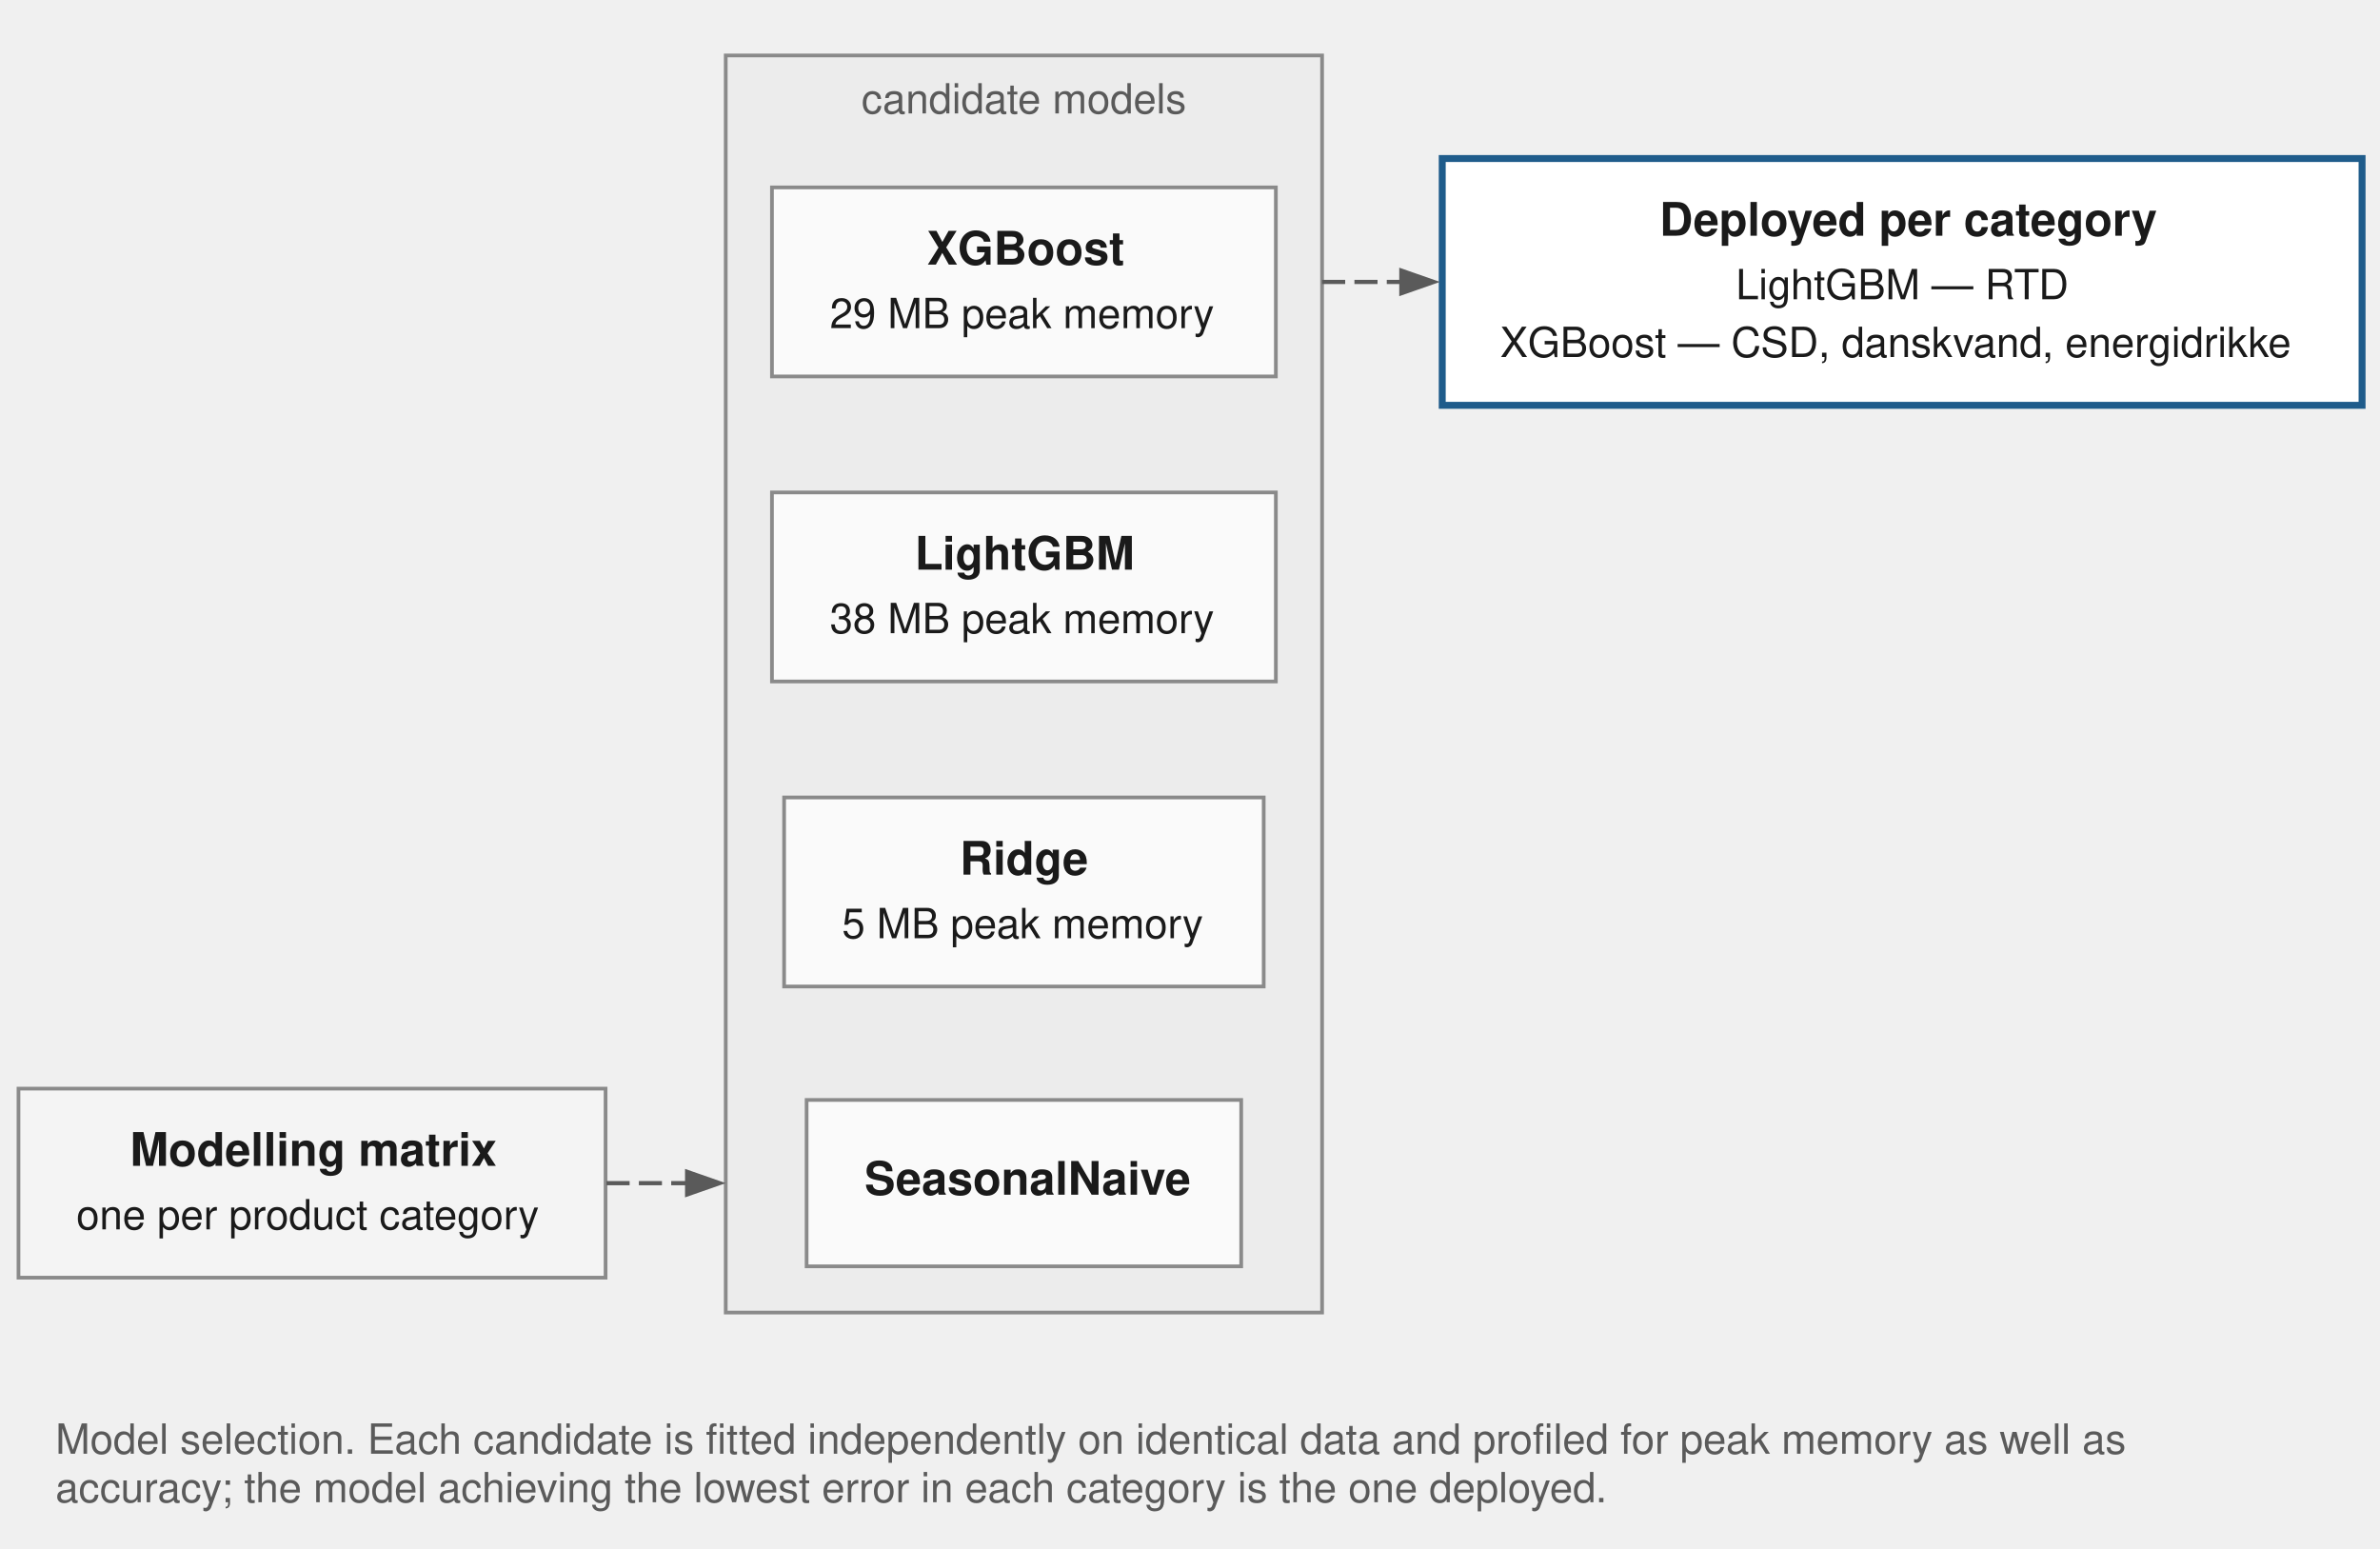
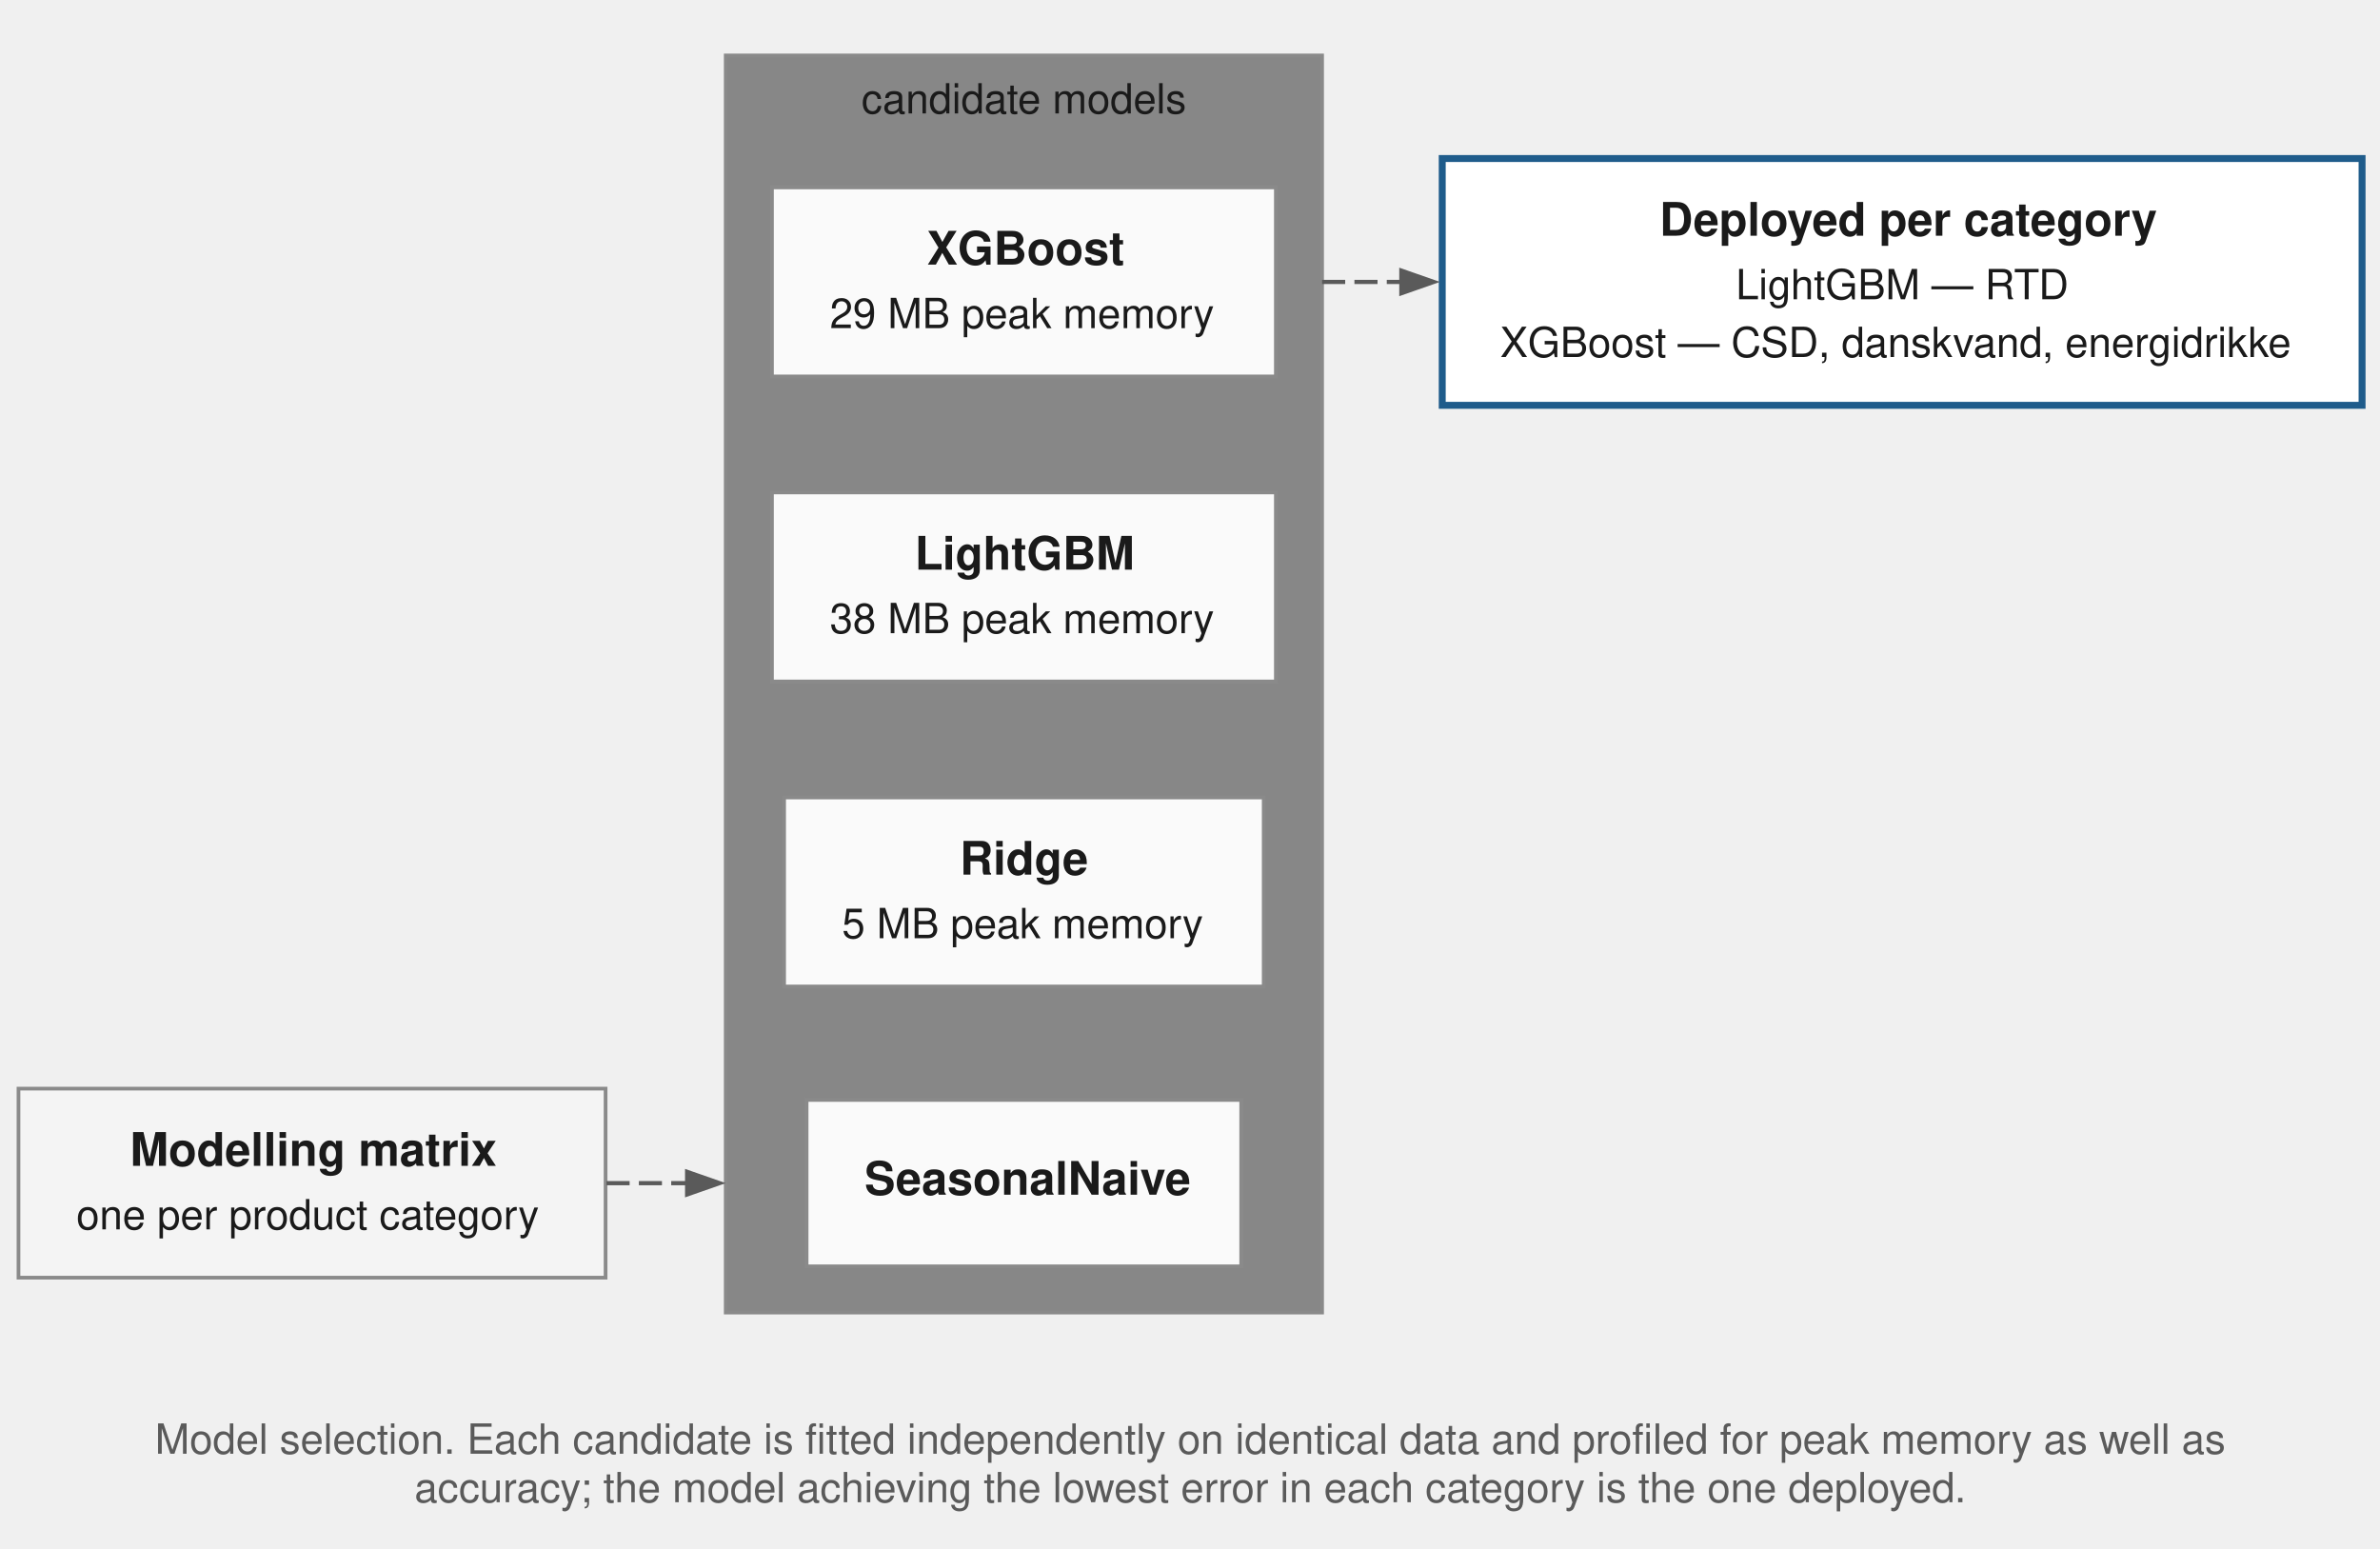
<svg xmlns="http://www.w3.org/2000/svg" width="515pt" height="335pt" viewBox="0.00 0.00 515.00 335.00">
  <g id="graph0" class="graph" transform="scale(1 1) rotate(0) translate(4 331)">
-     <text xml:space="preserve" text-anchor="start" x="8" y="-16.45" font-family="Helvetica,sans-Serif" font-size="9.00" fill="#5a5a5a">Model selection. Each candidate is fitted independently on identical data and profiled for peak memory as well as</text>
-     <text xml:space="preserve" text-anchor="start" x="8" y="-5.95" font-family="Helvetica,sans-Serif" font-size="9.00" fill="#5a5a5a">accuracy; the model achieving the lowest error in each category is the one deployed.</text>
+     <text xml:space="preserve" text-anchor="middle" x="253.56" y="-16.45" font-family="Helvetica,sans-Serif" font-size="9.00" fill="#5a5a5a">Model selection. Each candidate is fitted independently on identical data and profiled for peak memory as well as</text>
+     <text xml:space="preserve" text-anchor="middle" x="253.56" y="-5.95" font-family="Helvetica,sans-Serif" font-size="9.00" fill="#5a5a5a">accuracy; the model achieving the lowest error in each category is the one deployed.</text>
    <g id="clust1" class="cluster">
-       <polygon fill="#ececec" stroke="#8a8a8a" stroke-width="0.8" points="153.04,-47 153.04,-319 282.08,-319 282.08,-47 153.04,-47" />
-       <text xml:space="preserve" text-anchor="middle" x="217.56" y="-306.45" font-family="Helvetica,sans-Serif" font-size="9.00" fill="#5a5a5a">candidate models</text>
+       <polygon fill="#878787" stroke="#8a8a8a" stroke-width="0.8" points="153.04,-47 153.04,-319 282.08,-319 282.08,-47 153.04,-47" />
+       <text xml:space="preserve" text-anchor="middle" x="217.56" y="-306.45" font-family="Helvetica,sans-Serif" font-size="9.00" fill="#1a1a1a">candidate models</text>
    </g>
    <g id="node1" class="node">
      <polygon fill="#f4f4f4" stroke="#8a8a8a" stroke-width="0.8" points="127.04,-95.45 0,-95.45 0,-54.55 127.04,-54.55 127.04,-95.45" />
      <text xml:space="preserve" text-anchor="start" x="24.14" y="-78.75" font-family="Helvetica,sans-Serif" font-weight="bold" font-size="10.00" fill="#1a1a1a">Modelling matrix</text>
      <text xml:space="preserve" text-anchor="start" x="12.52" y="-65" font-family="Helvetica,sans-Serif" font-size="9.00" fill="#1a1a1a">one per product category</text>
    </g>
    <g id="node2" class="node">
      <polygon fill="#fafafa" stroke="#8a8a8a" stroke-width="0.8" points="264.58,-93 170.54,-93 170.54,-57 264.58,-57 264.58,-93" />
      <text xml:space="preserve" text-anchor="start" x="183.06" y="-72.5" font-family="Helvetica,sans-Serif" font-weight="bold" font-size="10.00" fill="#1a1a1a">SeasonalNaive</text>
    </g>
    <g id="edge1" class="edge">
      <path fill="none" stroke="#5a5a5a" stroke-width="0.9" stroke-dasharray="5,2" d="M127.24,-75C133.1,-75 139.06,-75 144.99,-75" />
      <polygon fill="#5a5a5a" stroke="#5a5a5a" stroke-width="0.9" points="144.68,-77.45 151.68,-75 144.68,-72.55 144.68,-77.45" />
    </g>
    <g id="node3" class="node">
      <polygon fill="#fafafa" stroke="#8a8a8a" stroke-width="0.8" points="269.45,-158.45 165.67,-158.45 165.67,-117.55 269.45,-117.55 269.45,-158.45" />
      <text xml:space="preserve" text-anchor="start" x="203.69" y="-141.75" font-family="Helvetica,sans-Serif" font-weight="bold" font-size="10.00" fill="#1a1a1a">Ridge</text>
      <text xml:space="preserve" text-anchor="start" x="178.19" y="-128" font-family="Helvetica,sans-Serif" font-size="9.00" fill="#1a1a1a">5 MB peak memory</text>
    </g>
    <g id="node4" class="node">
      <polygon fill="#fafafa" stroke="#8a8a8a" stroke-width="0.8" points="272.08,-224.45 163.04,-224.45 163.04,-183.55 272.08,-183.55 272.08,-224.45" />
      <text xml:space="preserve" text-anchor="start" x="193.94" y="-207.75" font-family="Helvetica,sans-Serif" font-weight="bold" font-size="10.00" fill="#1a1a1a">LightGBM</text>
      <text xml:space="preserve" text-anchor="start" x="175.56" y="-194" font-family="Helvetica,sans-Serif" font-size="9.00" fill="#1a1a1a">38 MB peak memory</text>
    </g>
    <g id="node5" class="node">
      <polygon fill="#fafafa" stroke="#8a8a8a" stroke-width="0.8" points="272.08,-290.45 163.04,-290.45 163.04,-249.55 272.08,-249.55 272.08,-290.45" />
      <text xml:space="preserve" text-anchor="start" x="196.56" y="-273.75" font-family="Helvetica,sans-Serif" font-weight="bold" font-size="10.00" fill="#1a1a1a">XGBoost</text>
      <text xml:space="preserve" text-anchor="start" x="175.56" y="-260" font-family="Helvetica,sans-Serif" font-size="9.00" fill="#1a1a1a">29 MB peak memory</text>
    </g>
    <g id="node6" class="node">
      <polygon fill="white" stroke="#1f5c8b" stroke-width="1.5" points="507.12,-296.7 308.08,-296.7 308.08,-243.3 507.12,-243.3 507.12,-296.7" />
      <text xml:space="preserve" text-anchor="start" x="355.1" y="-280" font-family="Helvetica,sans-Serif" font-weight="bold" font-size="10.00" fill="#1a1a1a">Deployed per category</text>
      <text xml:space="preserve" text-anchor="start" x="371.6" y="-266.25" font-family="Helvetica,sans-Serif" font-size="9.00" fill="#1a1a1a">LightGBM — RTD</text>
      <text xml:space="preserve" text-anchor="start" x="320.6" y="-253.75" font-family="Helvetica,sans-Serif" font-size="9.00" fill="#1a1a1a">XGBoost — CSD, danskvand, energidrikke</text>
    </g>
    <g id="edge2" class="edge">
      <path fill="none" stroke="#5a5a5a" stroke-width="0.9" stroke-dasharray="5,2" d="M282.08,-270C287.72,-270 293.52,-270 299.4,-270" />
      <polygon fill="#5a5a5a" stroke="#5a5a5a" stroke-width="0.9" points="299.23,-272.45 306.23,-270 299.23,-267.55 299.23,-272.45" />
    </g>
  </g>
</svg>
